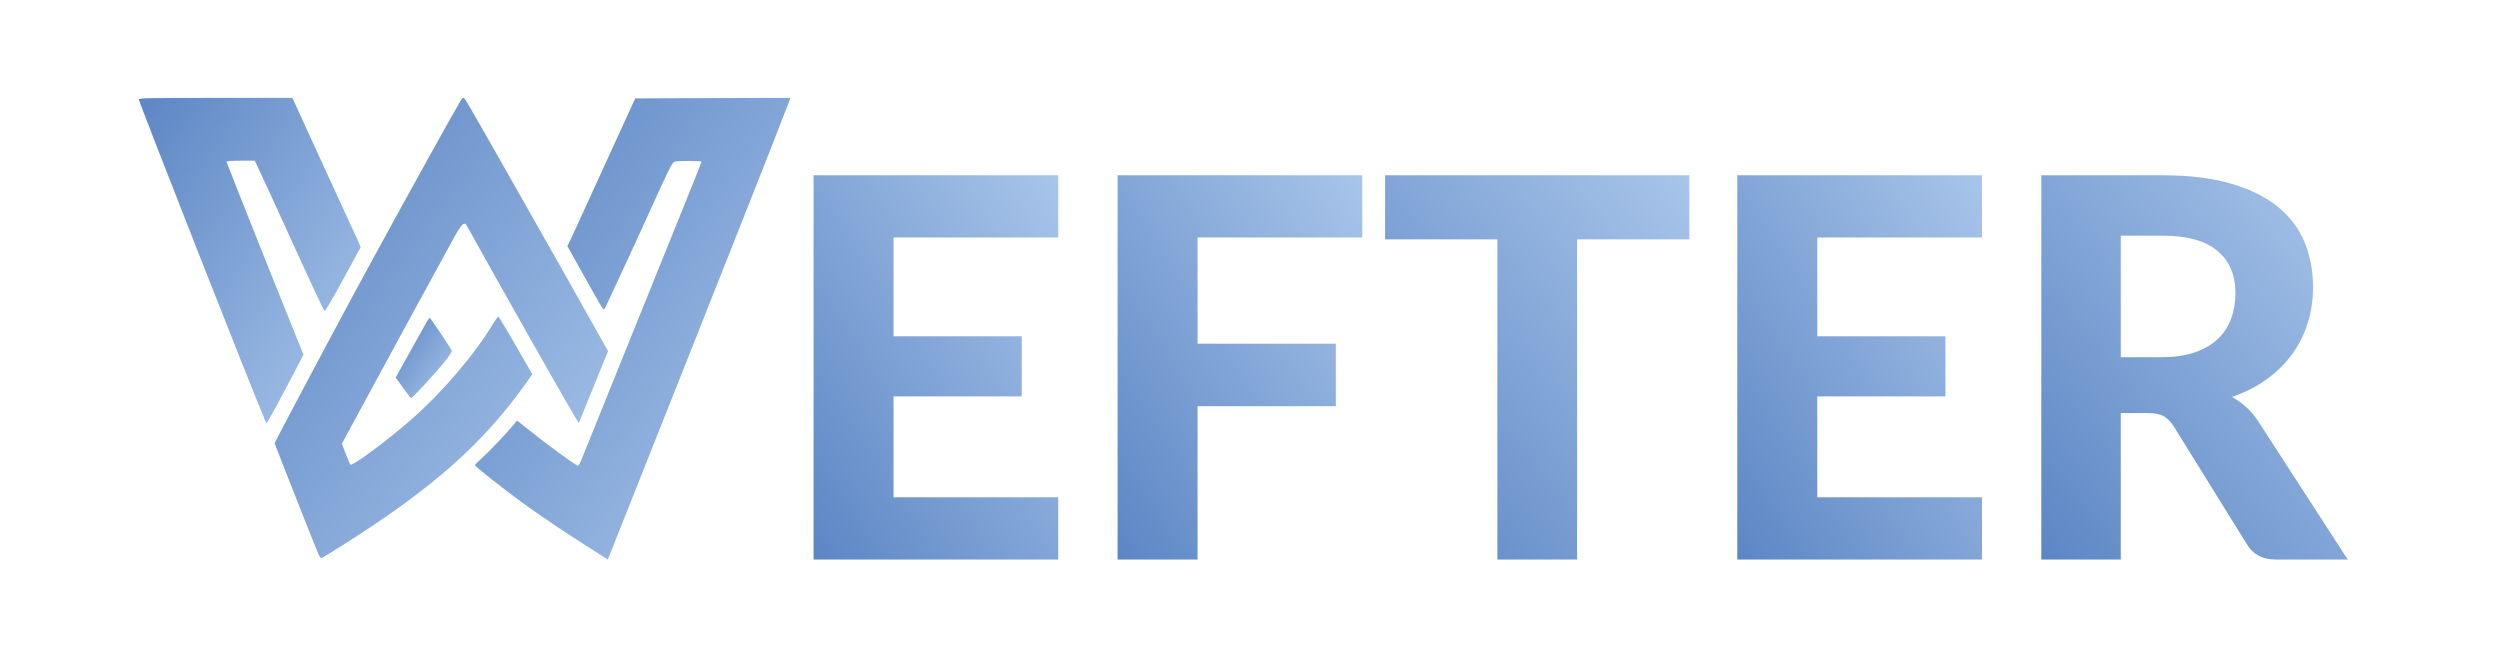
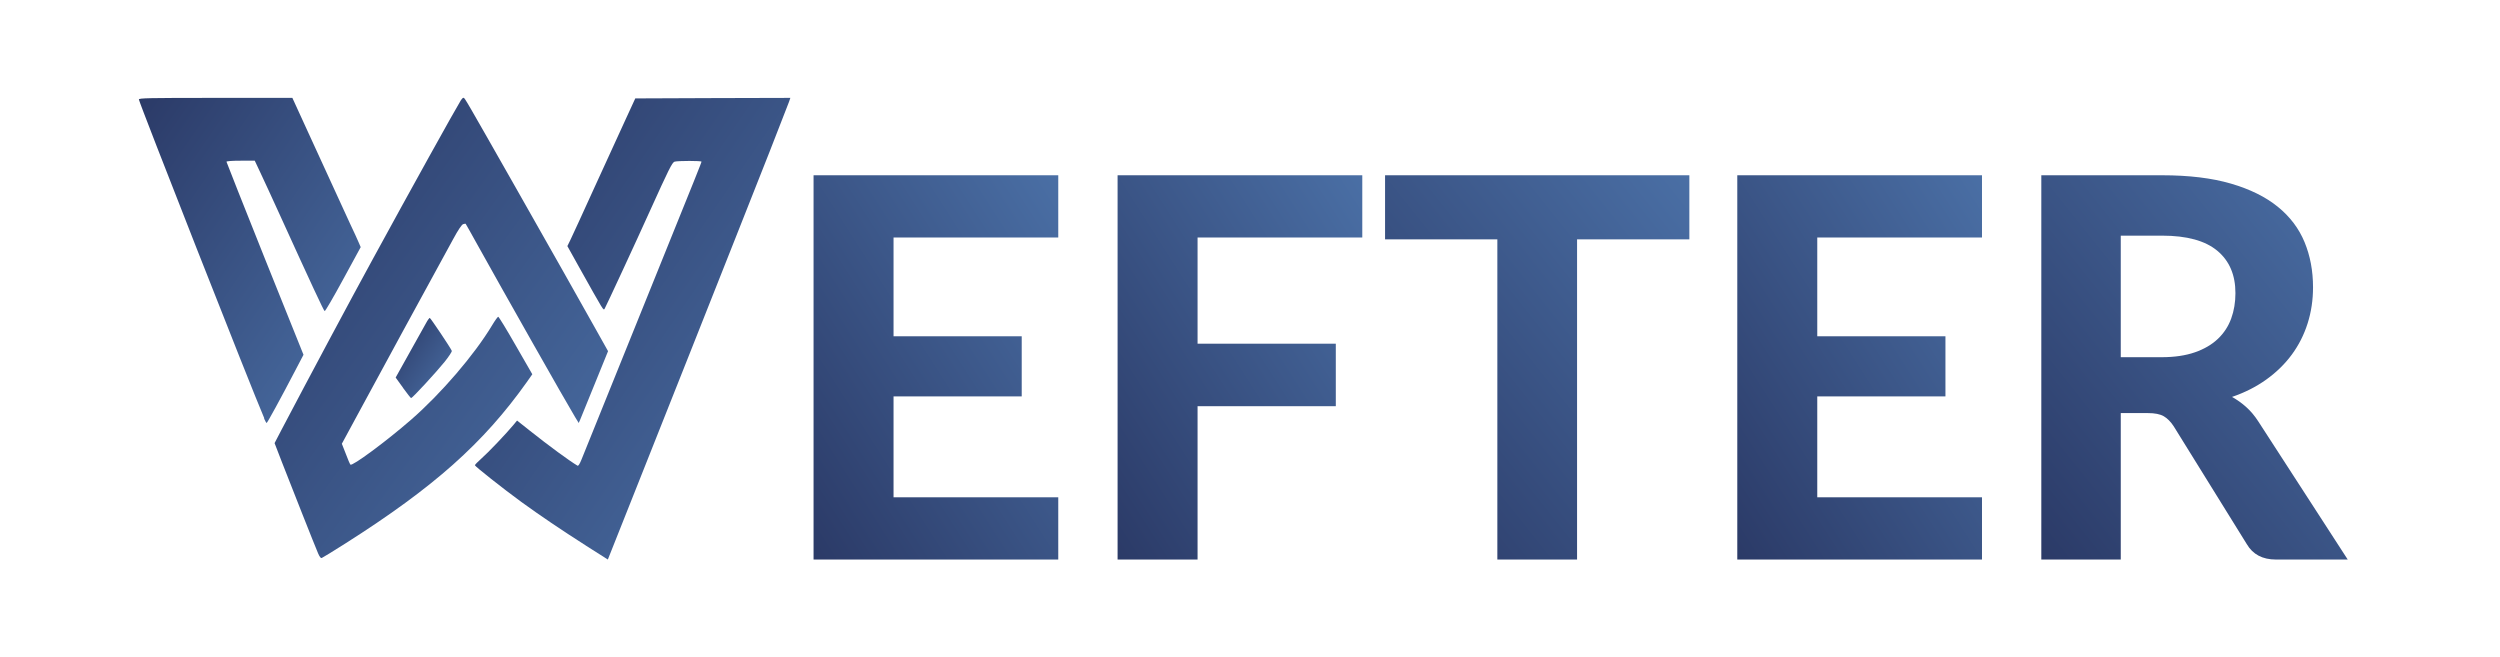
<svg xmlns="http://www.w3.org/2000/svg" version="1.0" width="2360px" height="620px" viewBox="0 0 2360 620" preserveAspectRatio="xMidYMid meet">
  <defs>
-     <linearGradient id="wefterBannerGradDark" x1="0%" y1="0%" x2="100%" y2="100%">
-       <stop offset="0%" stop-color="#5C86C4" />
-       <stop offset="100%" stop-color="#A8C5EA" />
+     <linearGradient id="wefterBannerGradLight" x1="0%" y1="0%" x2="100%" y2="100%">
+       <stop offset="0%" stop-color="#2B3A67" />
+       <stop offset="100%" stop-color="#4A6FA5" />
    </linearGradient>
  </defs>
-   <g fill="url(#wefterBannerGradDark)">
+   <g fill="url(#wefterBannerGradLight)">
    <g transform="translate(-270 -97)">
      <path d="M823.2 612.1 c-22.9 -14.6 -43.9 -28.8 -61.1 -41.3 -17.4 -12.7 -43.8 -33.6 -43.8 -34.6 0 -0.5 2.8 -3.4 6.1 -6.3 6.1 -5.3 24 -24.1 30.4 -31.9 l3.3 -4 11.6 9.2 c18.5 14.7 38 29 45.5 33.4 0.7 0.5 2 -1.5 3.7 -5.7 2.6 -6.5 20.1 -49.7 66.2 -163.9 43.2 -106.8 47.1 -116.5 47.1 -117.4 0 -0.9 -22 -0.9 -25.4 0 -2.3 0.7 -5.7 7.7 -22.9 45.7 -12.6 28 -42.1 91.6 -43.1 93.1 -1.3 1.7 0 3.9 -24.4 -39.7 l-10.8 -19.4 2.8 -5.7 c1.5 -3.2 12.1 -26 23.3 -50.8 11.3 -24.8 24.5 -53.5 29.3 -64 l8.7 -18.9 73.2 -0.3 73.2 -0.2 -1.3 3.8 c-2.5 6.9 -29.5 75.7 -50.8 129.2 -7.7 19.4 -27 68.3 -43 108.5 -16 40.2 -39.8 100.4 -53.1 133.7 l-24.1 60.6 -20.5 -13z" />
      <path d="M570.3 619.4 c-3.1 -7.1 -25.6 -64.2 -34 -85.7 l-7.1 -18.4 6.4 -12.3 c25.8 -49.1 64.9 -122.3 86.2 -161.2 36.2 -66.4 78.2 -142 83.3 -150.2 0.7 -1.2 1.8 -2.3 2.5 -2.3 1.1 0 1.9 1.5 49.3 84.9 36 63.3 58.8 103.9 75.5 133.6 l11.6 20.7 -12.6 31 c-6.9 17.1 -13.1 32.3 -13.8 33.9 l-1.3 2.9 -3.6 -5.9 c-8.1 -13.3 -70.2 -123 -92.3 -162.9 -5.8 -10.4 -10.6 -19.1 -10.8 -19.2 -0.1 -0.2 -1.2 -0.1 -2.4 0.3 -1.3 0.4 -4.7 5.4 -9.4 14.1 -10.4 19.1 -23.1 42.5 -47.6 87.2 -11.7 21.4 -29.4 54 -39.3 72.4 l-18.2 33.6 3.7 9.4 c1.9 5.2 3.9 9.8 4.4 10.3 1.6 1.8 33.5 -21.7 57.4 -42.5 28.1 -24.5 59.6 -61.1 76.4 -89.1 2.6 -4.4 5.2 -7.9 5.7 -8 0.6 0 8.1 12.3 16.6 27.2 l15.6 27.1 -5.2 7.4 c-40.9 57.6 -87.5 99.1 -170.9 152.1 -11.6 7.4 -21.8 13.6 -22.6 13.9 -1 0.4 -2 -0.9 -3.5 -4.3z" />
      <path d="M519.5 491.9 c-11.9 -27.5 -118.4 -298.5 -118.4 -301 0 -1.3 8.4 -1.5 72.5 -1.5 l72.4 0 14.6 31.9 c19 41.5 31.4 68.5 39.6 86.3 3.7 7.9 7.6 16.2 8.5 18.5 l1.8 4.2 -16.5 30.3 c-9.1 16.8 -17 30.3 -17.5 30.1 -0.9 -0.3 -12.5 -25.3 -43 -92.3 -6.7 -14.6 -14.5 -31.8 -17.6 -38.2 l-5.4 -11.5 -13.3 0 c-8.2 0 -13.4 0.4 -13.4 1 0 0.5 16.4 41.7 36.3 91.6 l36.4 90.6 -7.9 15.1 c-13.6 26.1 -26.3 49.3 -26.9 49.3 -0.3 0 -1.4 -1.9 -2.5 -4.4z" />
      <path d="M650.5 463.1 l-7 -9.7 13 -23.3 c7.2 -12.8 14.2 -25.5 15.7 -28.1 1.4 -2.7 3.1 -4.9 3.5 -4.9 0.7 0 19.7 28.3 20.8 31.1 0.3 0.7 -2.8 5.4 -6.8 10.4 -7.8 9.7 -30.4 34.2 -31.6 34.2 -0.4 0 -3.8 -4.4 -7.6 -9.6z" />
    </g>
    <g transform="translate(730 528.2) scale(0.25 -0.25)">
      <path d="         M454 1216         V843         H938         V616         H454         V235         H1076         V0         H152         V1451         H1076         V1216         Z       " />
      <path d="         M1602 1216         V815         H2124         V579         H1602         V0         H1300         V1451         H2224         V1216         Z       " />
      <path d="         M3459 1209         H3035         V0         H2734         V1209         H2310         V1451         H3459         Z       " />
      <path d="         M3942 1216         V843         H4426         V616         H3942         V235         H4564         V0         H3640         V1451         H4564         V1216         Z       " />
      <path fill-rule="evenodd" d="         M5242 764         Q5315 764 5368 782.5         Q5421 801 5455 833.5         Q5489 866 5505 910         Q5521 954 5521 1006         Q5521 1109 5452.5 1166         Q5384 1223 5244 1223         H5088         V764         Z          M5945 0         H5674         Q5598 0 5564 58         L5288 503         Q5271 529 5250.5 541         Q5230 553 5190 553         H5088         V0         H4788         V1451         H5244         Q5396 1451 5504 1419.5         Q5612 1388 5681 1332         Q5750 1276 5782 1198.5         Q5814 1121 5814 1028         Q5814 956 5793.5 891.5         Q5773 827 5734 774         Q5695 721 5638 680         Q5581 639 5508 614         Q5537 598 5562 575.5         Q5587 553 5607 522         Z       " />
    </g>
  </g>
</svg>
